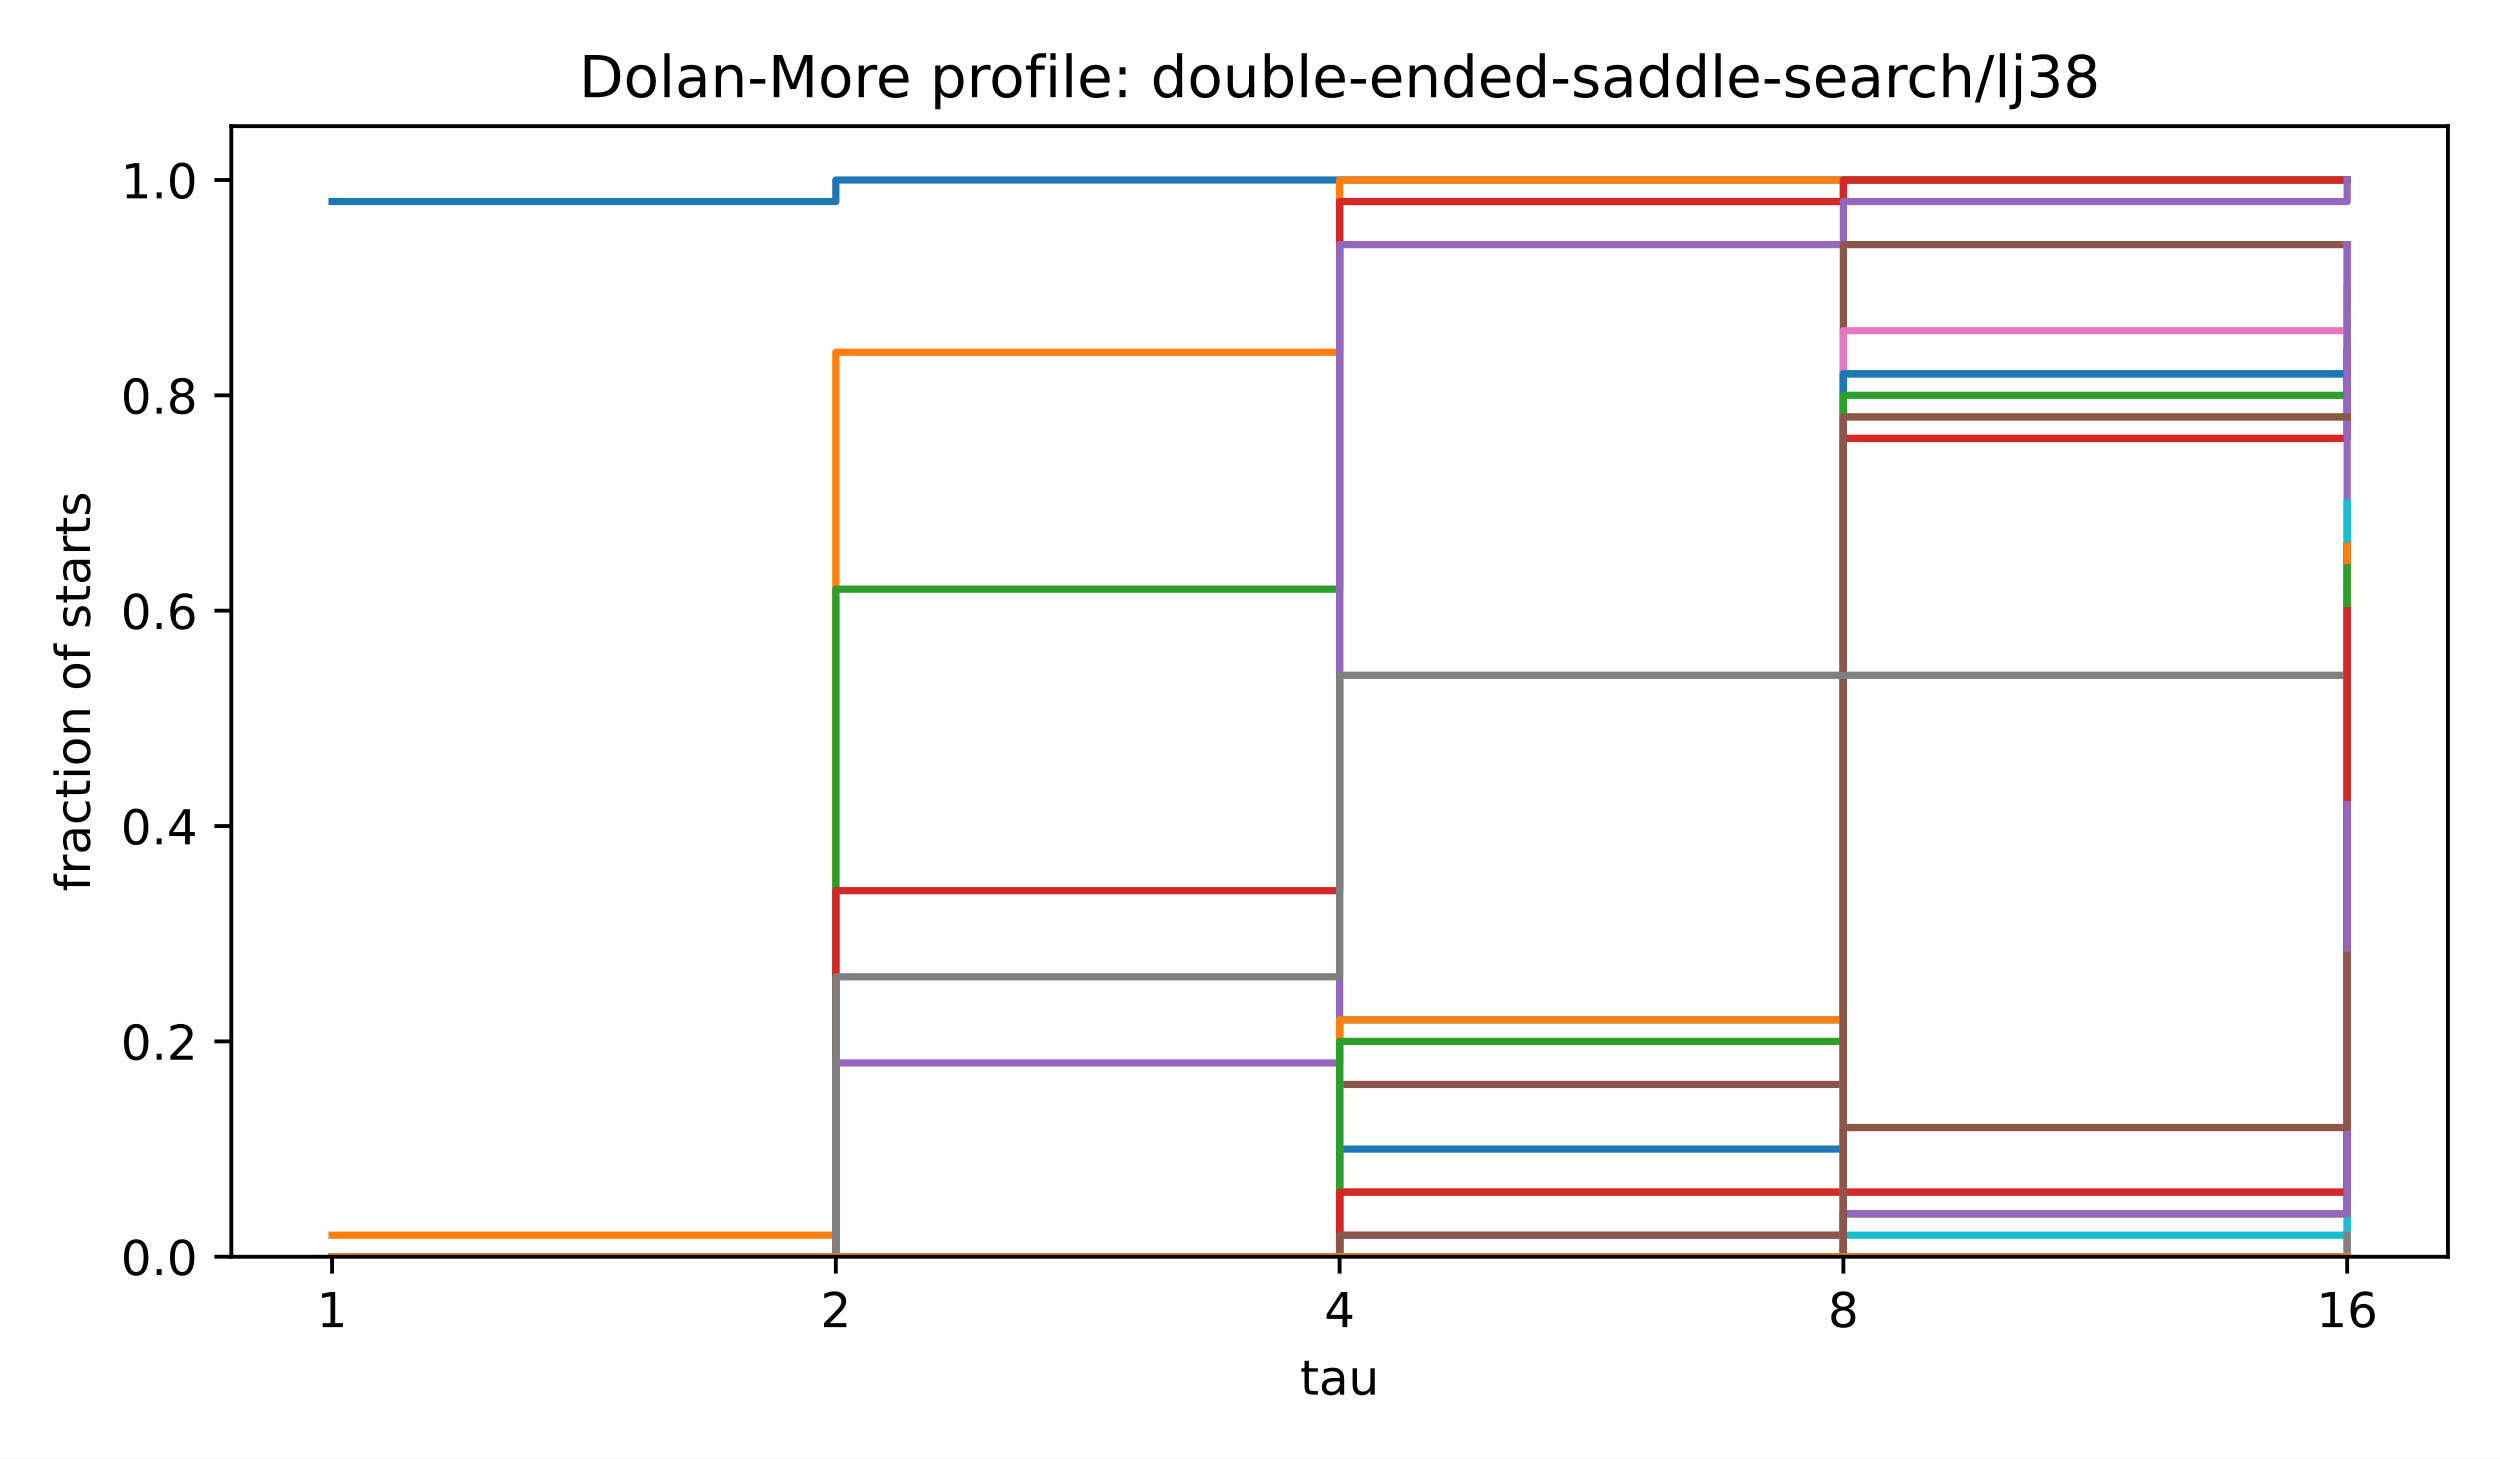
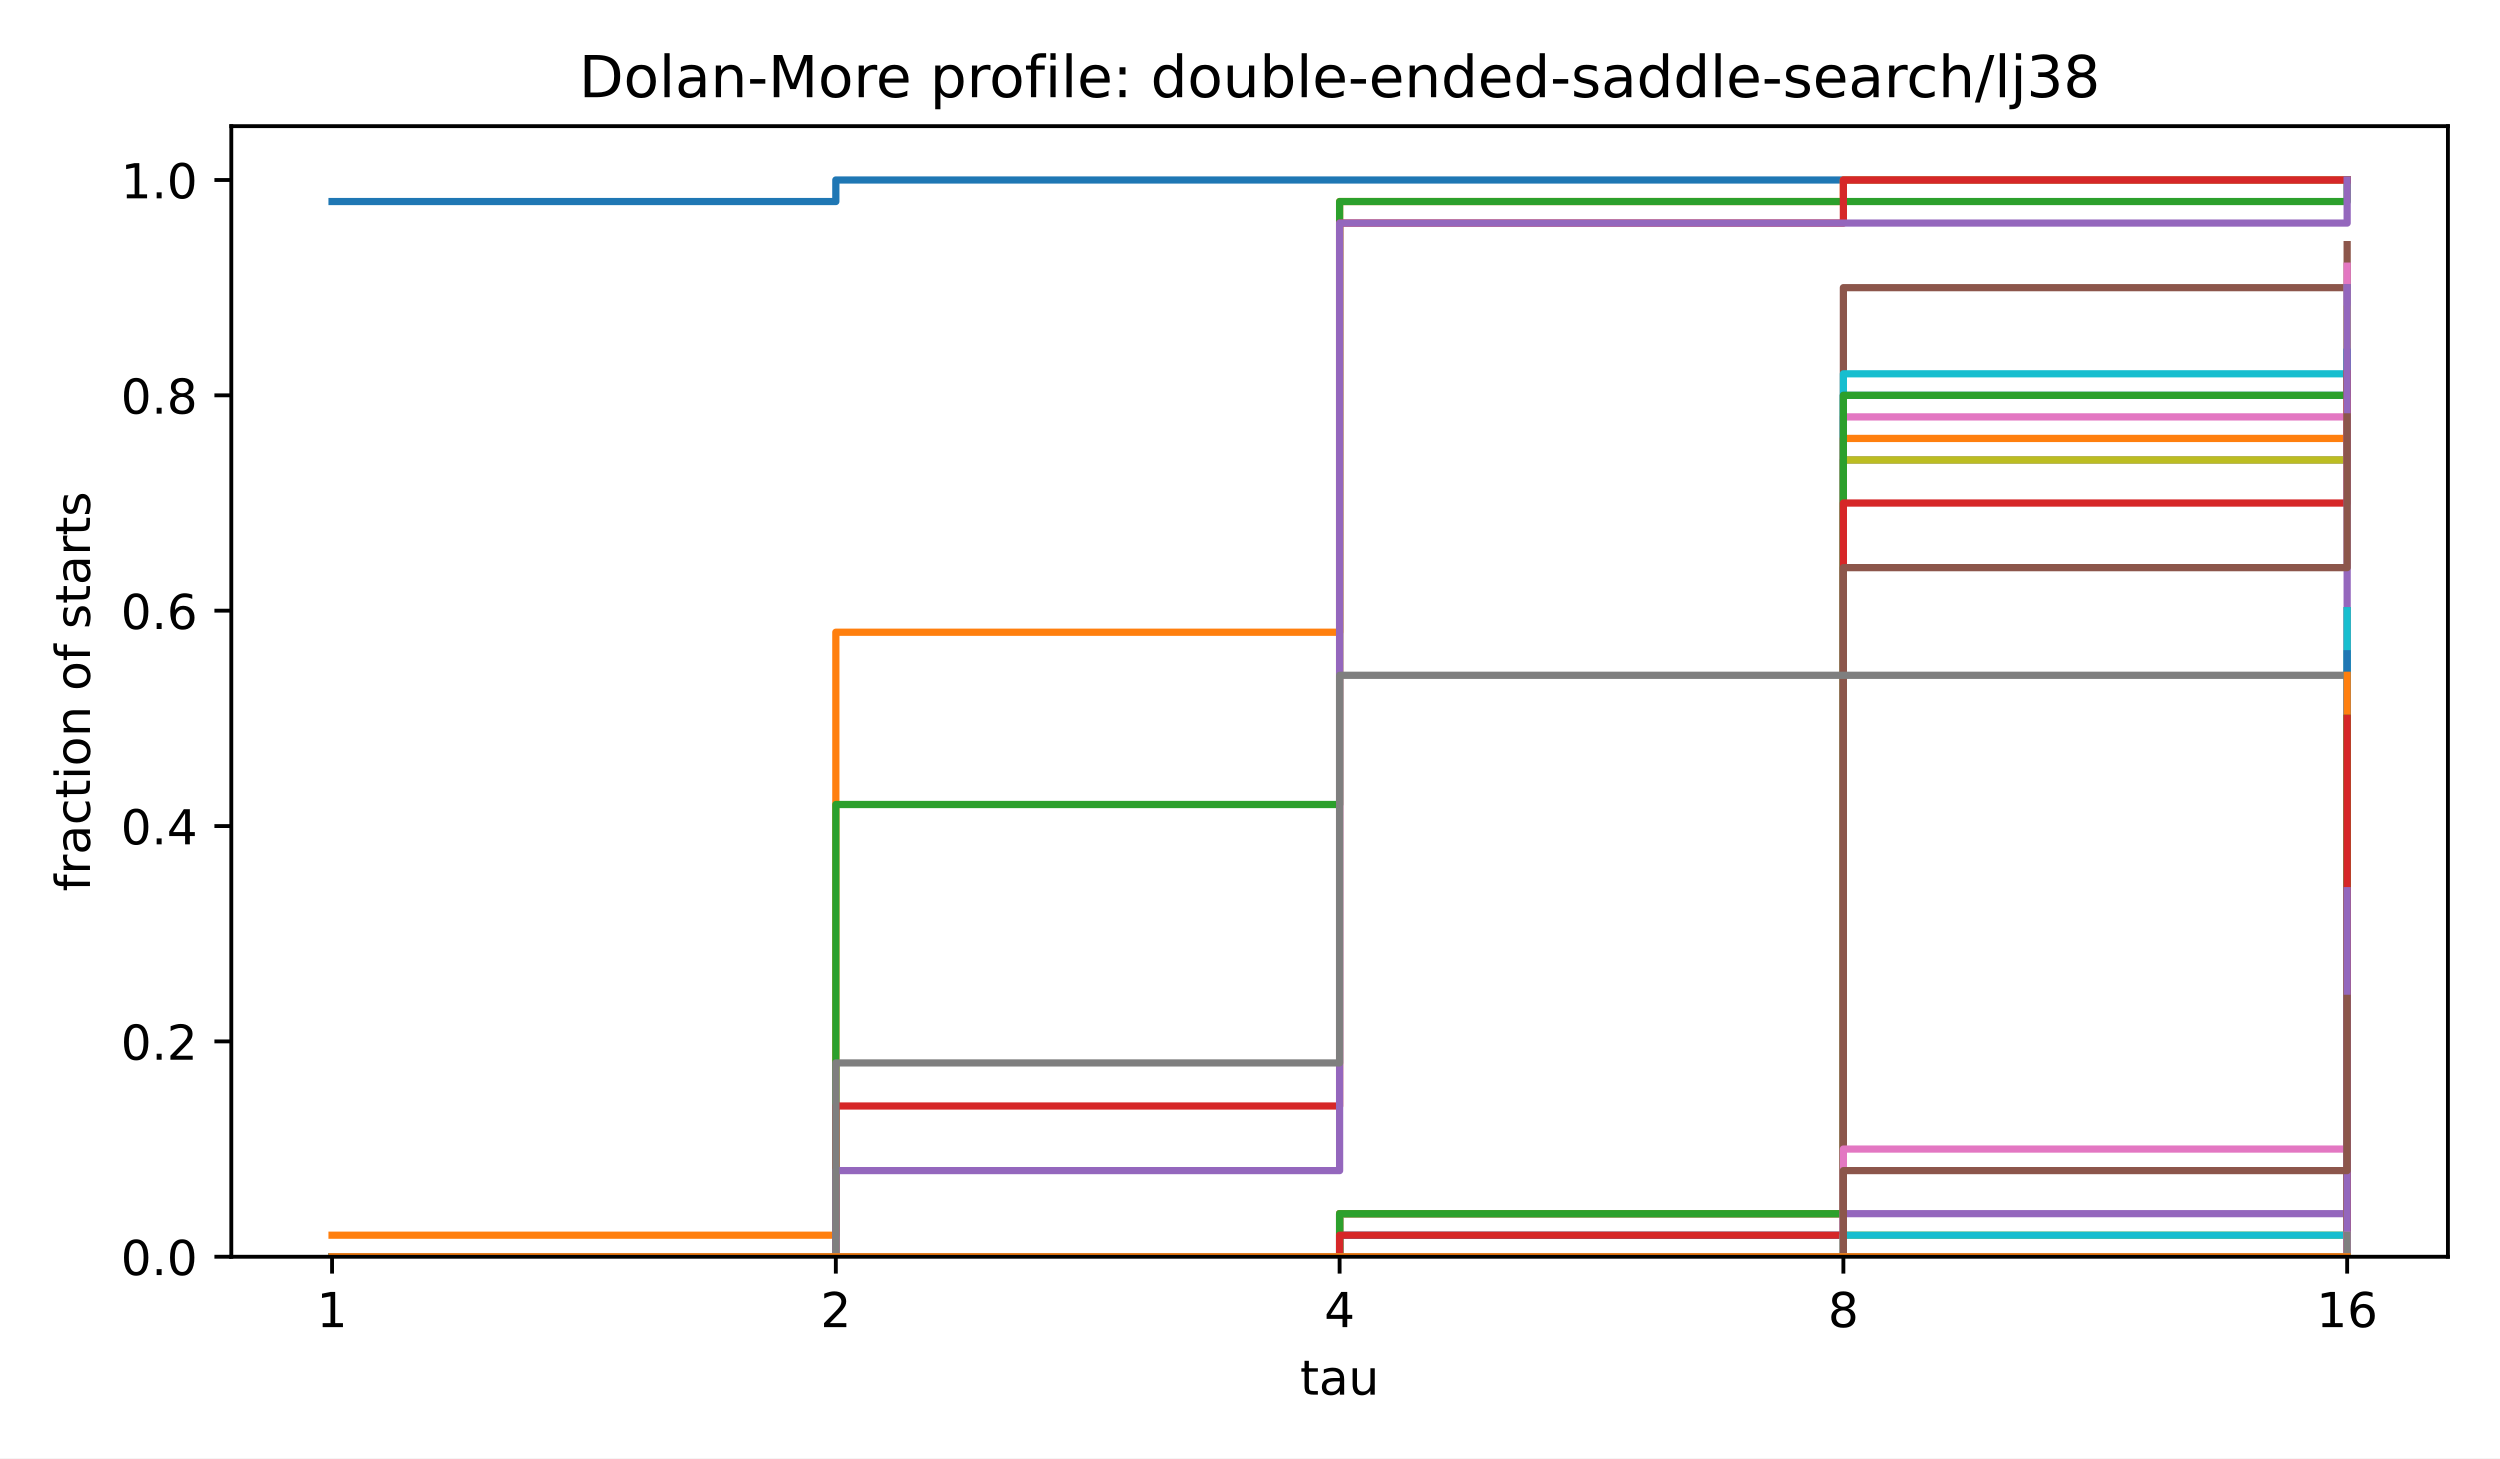
<svg xmlns="http://www.w3.org/2000/svg" xmlns:xlink="http://www.w3.org/1999/xlink" width="518.4pt" height="302.4pt" viewBox="0 0 518.4 302.4" version="1.1">
  <defs>
    <style type="text/css">*{stroke-linejoin: round; stroke-linecap: butt}</style>
  </defs>
  <g id="figure_1">
    <g id="patch_1">
      <path d="M 0 302.4  L 518.4 302.4  L 518.4 0  L 0 0  z " style="fill: #ffffff" />
    </g>
    <g id="axes_1">
      <g id="patch_2">
        <path d="M 47.962 260.6  L 507.6 260.6  L 507.6 26.16  L 47.962 26.16  z " style="fill: #ffffff" />
      </g>
      <g id="matplotlib.axis_1">
        <g id="xtick_1">
          <g id="line2d_1">
            <defs>
              <path id="m8ea4d47d77" d="M 0 0  L 0 3.5  " style="stroke: #000000; stroke-width: 0.8" />
            </defs>
            <g>
              <use xlink:href="#m8ea4d47d77" x="68.855" y="260.6" style="stroke: #000000; stroke-width: 0.8" />
            </g>
          </g>
          <g id="text_1">
            <text style="font-size: 10px; font-family: 'DejaVu Sans', 'Bitstream Vera Sans', 'Computer Modern Sans Serif', 'Lucida Grande', 'Verdana', 'Geneva', 'Lucid', 'Arial', 'Helvetica', 'Avant Garde', sans-serif; text-anchor: middle" x="68.855" y="275.198" transform="rotate(-0 68.85496 275.1977)">1</text>
          </g>
        </g>
        <g id="xtick_2">
          <g id="line2d_2">
            <g>
              <use xlink:href="#m8ea4d47d77" x="173.318" y="260.6" style="stroke: #000000; stroke-width: 0.8" />
            </g>
          </g>
          <g id="text_2">
            <text style="font-size: 10px; font-family: 'DejaVu Sans', 'Bitstream Vera Sans', 'Computer Modern Sans Serif', 'Lucida Grande', 'Verdana', 'Geneva', 'Lucid', 'Arial', 'Helvetica', 'Avant Garde', sans-serif; text-anchor: middle" x="173.318" y="275.198" transform="rotate(-0 173.3181 275.1977)">2</text>
          </g>
        </g>
        <g id="xtick_3">
          <g id="line2d_3">
            <g>
              <use xlink:href="#m8ea4d47d77" x="277.781" y="260.6" style="stroke: #000000; stroke-width: 0.8" />
            </g>
          </g>
          <g id="text_3">
            <text style="font-size: 10px; font-family: 'DejaVu Sans', 'Bitstream Vera Sans', 'Computer Modern Sans Serif', 'Lucida Grande', 'Verdana', 'Geneva', 'Lucid', 'Arial', 'Helvetica', 'Avant Garde', sans-serif; text-anchor: middle" x="277.781" y="275.198" transform="rotate(-0 277.7812 275.1977)">4</text>
          </g>
        </g>
        <g id="xtick_4">
          <g id="line2d_4">
            <g>
              <use xlink:href="#m8ea4d47d77" x="382.244" y="260.6" style="stroke: #000000; stroke-width: 0.8" />
            </g>
          </g>
          <g id="text_4">
            <text style="font-size: 10px; font-family: 'DejaVu Sans', 'Bitstream Vera Sans', 'Computer Modern Sans Serif', 'Lucida Grande', 'Verdana', 'Geneva', 'Lucid', 'Arial', 'Helvetica', 'Avant Garde', sans-serif; text-anchor: middle" x="382.244" y="275.198" transform="rotate(-0 382.2443 275.1977)">8</text>
          </g>
        </g>
        <g id="xtick_5">
          <g id="line2d_5">
            <g>
              <use xlink:href="#m8ea4d47d77" x="486.707" y="260.6" style="stroke: #000000; stroke-width: 0.8" />
            </g>
          </g>
          <g id="text_5">
            <text style="font-size: 10px; font-family: 'DejaVu Sans', 'Bitstream Vera Sans', 'Computer Modern Sans Serif', 'Lucida Grande', 'Verdana', 'Geneva', 'Lucid', 'Arial', 'Helvetica', 'Avant Garde', sans-serif; text-anchor: middle" x="486.707" y="275.198" transform="rotate(-0 486.7074 275.1977)">16</text>
          </g>
        </g>
        <g id="text_6">
          <text style="font-size: 10px; font-family: 'DejaVu Sans', 'Bitstream Vera Sans', 'Computer Modern Sans Serif', 'Lucida Grande', 'Verdana', 'Geneva', 'Lucid', 'Arial', 'Helvetica', 'Avant Garde', sans-serif; text-anchor: middle" x="277.781" y="289.198" transform="rotate(-0 277.7812 289.1977)">tau</text>
        </g>
      </g>
      <g id="matplotlib.axis_2">
        <g id="ytick_1">
          <g id="line2d_6">
            <defs>
              <path id="md659df78fa" d="M 0 0  L -3.5 0  " style="stroke: #000000; stroke-width: 0.8" />
            </defs>
            <g>
              <use xlink:href="#md659df78fa" x="47.962" y="260.6" style="stroke: #000000; stroke-width: 0.8" />
            </g>
          </g>
          <g id="text_7">
            <text style="font-size: 10px; font-family: 'DejaVu Sans', 'Bitstream Vera Sans', 'Computer Modern Sans Serif', 'Lucida Grande', 'Verdana', 'Geneva', 'Lucid', 'Arial', 'Helvetica', 'Avant Garde', sans-serif; text-anchor: end" x="40.962" y="264.399" transform="rotate(-0 40.96234 264.3988)">0.0</text>
          </g>
        </g>
        <g id="ytick_2">
          <g id="line2d_7">
            <g>
              <use xlink:href="#md659df78fa" x="47.962" y="215.945" style="stroke: #000000; stroke-width: 0.8" />
            </g>
          </g>
          <g id="text_8">
            <text style="font-size: 10px; font-family: 'DejaVu Sans', 'Bitstream Vera Sans', 'Computer Modern Sans Serif', 'Lucida Grande', 'Verdana', 'Geneva', 'Lucid', 'Arial', 'Helvetica', 'Avant Garde', sans-serif; text-anchor: end" x="40.962" y="219.744" transform="rotate(-0 40.96234 219.7436)">0.2</text>
          </g>
        </g>
        <g id="ytick_3">
          <g id="line2d_8">
            <g>
              <use xlink:href="#md659df78fa" x="47.962" y="171.29" style="stroke: #000000; stroke-width: 0.8" />
            </g>
          </g>
          <g id="text_9">
            <text style="font-size: 10px; font-family: 'DejaVu Sans', 'Bitstream Vera Sans', 'Computer Modern Sans Serif', 'Lucida Grande', 'Verdana', 'Geneva', 'Lucid', 'Arial', 'Helvetica', 'Avant Garde', sans-serif; text-anchor: end" x="40.962" y="175.088" transform="rotate(-0 40.96234 175.0884)">0.4</text>
          </g>
        </g>
        <g id="ytick_4">
          <g id="line2d_9">
            <g>
              <use xlink:href="#md659df78fa" x="47.962" y="126.634" style="stroke: #000000; stroke-width: 0.8" />
            </g>
          </g>
          <g id="text_10">
            <text style="font-size: 10px; font-family: 'DejaVu Sans', 'Bitstream Vera Sans', 'Computer Modern Sans Serif', 'Lucida Grande', 'Verdana', 'Geneva', 'Lucid', 'Arial', 'Helvetica', 'Avant Garde', sans-serif; text-anchor: end" x="40.962" y="130.433" transform="rotate(-0 40.96234 130.4331)">0.6</text>
          </g>
        </g>
        <g id="ytick_5">
          <g id="line2d_10">
            <g>
              <use xlink:href="#md659df78fa" x="47.962" y="81.979" style="stroke: #000000; stroke-width: 0.8" />
            </g>
          </g>
          <g id="text_11">
            <text style="font-size: 10px; font-family: 'DejaVu Sans', 'Bitstream Vera Sans', 'Computer Modern Sans Serif', 'Lucida Grande', 'Verdana', 'Geneva', 'Lucid', 'Arial', 'Helvetica', 'Avant Garde', sans-serif; text-anchor: end" x="40.962" y="85.778" transform="rotate(-0 40.96234 85.77788)">0.8</text>
          </g>
        </g>
        <g id="ytick_6">
          <g id="line2d_11">
            <g>
              <use xlink:href="#md659df78fa" x="47.962" y="37.324" style="stroke: #000000; stroke-width: 0.8" />
            </g>
          </g>
          <g id="text_12">
            <text style="font-size: 10px; font-family: 'DejaVu Sans', 'Bitstream Vera Sans', 'Computer Modern Sans Serif', 'Lucida Grande', 'Verdana', 'Geneva', 'Lucid', 'Arial', 'Helvetica', 'Avant Garde', sans-serif; text-anchor: end" x="40.962" y="41.123" transform="rotate(-0 40.96234 41.12264)">1.0</text>
          </g>
        </g>
        <g id="text_13">
          <text style="font-size: 10px; font-family: 'DejaVu Sans', 'Bitstream Vera Sans', 'Computer Modern Sans Serif', 'Lucida Grande', 'Verdana', 'Geneva', 'Lucid', 'Arial', 'Helvetica', 'Avant Garde', sans-serif; text-anchor: middle" x="18.657" y="143.38" transform="rotate(-90 18.65687 143.38)">fraction of starts</text>
        </g>
      </g>
      <g id="line2d_12">
        <path d="M 68.855 41.789  L 173.318 41.789  L 173.318 37.324  L 277.781 37.324  L 277.781 37.324  L 382.244 37.324  L 382.244 37.324  L 486.707 37.324  L 486.707 37.324  " clip-path="url(#p4e380cea4b)" style="fill: none; stroke: #1f77b4; stroke-width: 1.5; stroke-linecap: square" />
      </g>
      <g id="line2d_13">
-         <path d="M 68.855 256.134  L 173.318 256.134  L 173.318 73.048  L 277.781 73.048  L 277.781 37.324  L 382.244 37.324  L 382.244 37.324  L 486.707 37.324  L 486.707 37.324  " clip-path="url(#p4e380cea4b)" style="fill: none; stroke: #ff7f0e; stroke-width: 1.5; stroke-linecap: square" />
+         <path d="M 68.855 256.134  L 173.318 256.134  L 173.318 131.1  L 277.781 131.1  L 277.781 41.789  L 382.244 41.789  L 382.244 37.324  L 486.707 37.324  L 486.707 37.324  " clip-path="url(#p4e380cea4b)" style="fill: none; stroke: #ff7f0e; stroke-width: 1.5; stroke-linecap: square" />
      </g>
      <g id="line2d_14">
-         <path d="M 68.855 260.6  L 173.318 260.6  L 173.318 122.169  L 277.781 122.169  L 277.781 41.789  L 382.244 41.789  L 382.244 37.324  L 486.707 37.324  L 486.707 37.324  " clip-path="url(#p4e380cea4b)" style="fill: none; stroke: #2ca02c; stroke-width: 1.5; stroke-linecap: square" />
+         <path d="M 68.855 260.6  L 173.318 260.6  L 173.318 166.824  L 277.781 166.824  L 277.781 41.789  L 382.244 41.789  L 382.244 41.789  L 486.707 41.789  L 486.707 37.324  " clip-path="url(#p4e380cea4b)" style="fill: none; stroke: #2ca02c; stroke-width: 1.5; stroke-linecap: square" />
      </g>
      <g id="line2d_15">
-         <path d="M 68.855 260.6  L 173.318 260.6  L 173.318 184.686  L 277.781 184.686  L 277.781 41.789  L 382.244 41.789  L 382.244 37.324  L 486.707 37.324  L 486.707 37.324  " clip-path="url(#p4e380cea4b)" style="fill: none; stroke: #d62728; stroke-width: 1.5; stroke-linecap: square" />
+         <path d="M 68.855 260.6  L 173.318 260.6  L 173.318 229.341  L 277.781 229.341  L 277.781 46.255  L 382.244 46.255  L 382.244 37.324  L 486.707 37.324  L 486.707 37.324  " clip-path="url(#p4e380cea4b)" style="fill: none; stroke: #d62728; stroke-width: 1.5; stroke-linecap: square" />
      </g>
      <g id="line2d_16">
-         <path d="M 68.855 260.6  L 173.318 260.6  L 173.318 220.41  L 277.781 220.41  L 277.781 50.72  L 382.244 50.72  L 382.244 41.789  L 486.707 41.789  L 486.707 37.324  " clip-path="url(#p4e380cea4b)" style="fill: none; stroke: #9467bd; stroke-width: 1.5; stroke-linecap: square" />
+         <path d="M 68.855 260.6  L 173.318 260.6  L 173.318 242.738  L 277.781 242.738  L 277.781 46.255  L 382.244 46.255  L 382.244 46.255  L 486.707 46.255  L 486.707 37.324  " clip-path="url(#p4e380cea4b)" style="fill: none; stroke: #9467bd; stroke-width: 1.5; stroke-linecap: square" />
      </g>
      <g id="line2d_17">
-         <path d="M 68.855 260.6  L 173.318 260.6  L 173.318 260.6  L 277.781 260.6  L 277.781 224.876  L 382.244 224.876  L 382.244 50.72  L 486.707 50.72  L 486.707 50.72  " clip-path="url(#p4e380cea4b)" style="fill: none; stroke: #8c564b; stroke-width: 1.5; stroke-linecap: square" />
+         <path d="M 68.855 260.6  L 173.318 260.6  L 173.318 260.6  L 277.781 260.6  L 277.781 251.669  L 382.244 251.669  L 382.244 59.651  L 486.707 59.651  L 486.707 50.72  " clip-path="url(#p4e380cea4b)" style="fill: none; stroke: #8c564b; stroke-width: 1.5; stroke-linecap: square" />
      </g>
      <g id="line2d_18">
-         <path d="M 68.855 260.6  L 173.318 260.6  L 173.318 260.6  L 277.781 260.6  L 277.781 256.134  L 382.244 256.134  L 382.244 68.582  L 486.707 68.582  L 486.707 50.72  " clip-path="url(#p4e380cea4b)" style="fill: none; stroke: #e377c2; stroke-width: 1.5; stroke-linecap: square" />
+         <path d="M 68.855 260.6  L 173.318 260.6  L 173.318 260.6  L 277.781 260.6  L 277.781 251.669  L 382.244 251.669  L 382.244 86.445  L 486.707 86.445  L 486.707 55.186  " clip-path="url(#p4e380cea4b)" style="fill: none; stroke: #e377c2; stroke-width: 1.5; stroke-linecap: square" />
      </g>
      <g id="line2d_19">
-         <path d="M 68.855 260.6  L 173.318 260.6  L 173.318 260.6  L 277.781 260.6  L 277.781 247.203  L 382.244 247.203  L 382.244 77.514  L 486.707 77.514  L 486.707 59.651  " clip-path="url(#p4e380cea4b)" style="fill: none; stroke: #7f7f7f; stroke-width: 1.5; stroke-linecap: square" />
+         <path d="M 68.855 260.6  L 173.318 260.6  L 173.318 260.6  L 277.781 260.6  L 277.781 251.669  L 382.244 251.669  L 382.244 95.376  L 486.707 95.376  L 486.707 59.651  " clip-path="url(#p4e380cea4b)" style="fill: none; stroke: #7f7f7f; stroke-width: 1.5; stroke-linecap: square" />
      </g>
      <g id="line2d_20">
-         <path d="M 68.855 260.6  L 173.318 260.6  L 173.318 260.6  L 277.781 260.6  L 277.781 247.203  L 382.244 247.203  L 382.244 86.445  L 486.707 86.445  L 486.707 64.117  " clip-path="url(#p4e380cea4b)" style="fill: none; stroke: #bcbd22; stroke-width: 1.5; stroke-linecap: square" />
+         <path d="M 68.855 260.6  L 173.318 260.6  L 173.318 260.6  L 277.781 260.6  L 277.781 251.669  L 382.244 251.669  L 382.244 95.376  L 486.707 95.376  L 486.707 64.117  " clip-path="url(#p4e380cea4b)" style="fill: none; stroke: #bcbd22; stroke-width: 1.5; stroke-linecap: square" />
      </g>
      <g id="line2d_21">
-         <path d="M 68.855 260.6  L 173.318 260.6  L 173.318 260.6  L 277.781 260.6  L 277.781 211.479  L 382.244 211.479  L 382.244 77.514  L 486.707 77.514  L 486.707 73.048  " clip-path="url(#p4e380cea4b)" style="fill: none; stroke: #17becf; stroke-width: 1.5; stroke-linecap: square" />
+         <path d="M 68.855 260.6  L 173.318 260.6  L 173.318 260.6  L 277.781 260.6  L 277.781 251.669  L 382.244 251.669  L 382.244 77.514  L 486.707 77.514  L 486.707 73.048  " clip-path="url(#p4e380cea4b)" style="fill: none; stroke: #17becf; stroke-width: 1.5; stroke-linecap: square" />
      </g>
      <g id="line2d_22">
-         <path d="M 68.855 260.6  L 173.318 260.6  L 173.318 260.6  L 277.781 260.6  L 277.781 238.272  L 382.244 238.272  L 382.244 77.514  L 486.707 77.514  L 486.707 73.048  " clip-path="url(#p4e380cea4b)" style="fill: none; stroke: #1f77b4; stroke-width: 1.5; stroke-linecap: square" />
+         <path d="M 68.855 260.6  L 173.318 260.6  L 173.318 260.6  L 277.781 260.6  L 277.781 256.134  L 382.244 256.134  L 382.244 81.979  L 486.707 81.979  L 486.707 73.048  " clip-path="url(#p4e380cea4b)" style="fill: none; stroke: #1f77b4; stroke-width: 1.5; stroke-linecap: square" />
      </g>
      <g id="line2d_23">
-         <path d="M 68.855 260.6  L 173.318 260.6  L 173.318 260.6  L 277.781 260.6  L 277.781 211.479  L 382.244 211.479  L 382.244 90.91  L 486.707 90.91  L 486.707 73.048  " clip-path="url(#p4e380cea4b)" style="fill: none; stroke: #ff7f0e; stroke-width: 1.5; stroke-linecap: square" />
+         <path d="M 68.855 260.6  L 173.318 260.6  L 173.318 260.6  L 277.781 260.6  L 277.781 251.669  L 382.244 251.669  L 382.244 90.91  L 486.707 90.91  L 486.707 77.514  " clip-path="url(#p4e380cea4b)" style="fill: none; stroke: #ff7f0e; stroke-width: 1.5; stroke-linecap: square" />
      </g>
      <g id="line2d_24">
-         <path d="M 68.855 260.6  L 173.318 260.6  L 173.318 260.6  L 277.781 260.6  L 277.781 215.945  L 382.244 215.945  L 382.244 81.979  L 486.707 81.979  L 486.707 77.514  " clip-path="url(#p4e380cea4b)" style="fill: none; stroke: #2ca02c; stroke-width: 1.5; stroke-linecap: square" />
+         <path d="M 68.855 260.6  L 173.318 260.6  L 173.318 260.6  L 277.781 260.6  L 277.781 251.669  L 382.244 251.669  L 382.244 81.979  L 486.707 81.979  L 486.707 77.514  " clip-path="url(#p4e380cea4b)" style="fill: none; stroke: #2ca02c; stroke-width: 1.5; stroke-linecap: square" />
      </g>
      <g id="line2d_25">
-         <path d="M 68.855 260.6  L 173.318 260.6  L 173.318 260.6  L 277.781 260.6  L 277.781 247.203  L 382.244 247.203  L 382.244 90.91  L 486.707 90.91  L 486.707 73.048  " clip-path="url(#p4e380cea4b)" style="fill: none; stroke: #d62728; stroke-width: 1.5; stroke-linecap: square" />
+         <path d="M 68.855 260.6  L 173.318 260.6  L 173.318 260.6  L 277.781 260.6  L 277.781 256.134  L 382.244 256.134  L 382.244 104.307  L 486.707 104.307  L 486.707 77.514  " clip-path="url(#p4e380cea4b)" style="fill: none; stroke: #d62728; stroke-width: 1.5; stroke-linecap: square" />
      </g>
      <g id="line2d_26">
-         <path d="M 68.855 260.6  L 173.318 260.6  L 173.318 260.6  L 277.781 260.6  L 277.781 260.6  L 382.244 260.6  L 382.244 247.203  L 486.707 247.203  L 486.707 50.72  " clip-path="url(#p4e380cea4b)" style="fill: none; stroke: #9467bd; stroke-width: 1.5; stroke-linecap: square" />
+         <path d="M 68.855 260.6  L 173.318 260.6  L 173.318 260.6  L 277.781 260.6  L 277.781 260.6  L 382.244 260.6  L 382.244 251.669  L 486.707 251.669  L 486.707 59.651  " clip-path="url(#p4e380cea4b)" style="fill: none; stroke: #9467bd; stroke-width: 1.5; stroke-linecap: square" />
      </g>
      <g id="line2d_27">
-         <path d="M 68.855 260.6  L 173.318 260.6  L 173.318 260.6  L 277.781 260.6  L 277.781 256.134  L 382.244 256.134  L 382.244 86.445  L 486.707 86.445  L 486.707 86.445  " clip-path="url(#p4e380cea4b)" style="fill: none; stroke: #8c564b; stroke-width: 1.5; stroke-linecap: square" />
+         <path d="M 68.855 260.6  L 173.318 260.6  L 173.318 260.6  L 277.781 260.6  L 277.781 260.6  L 382.244 260.6  L 382.244 117.703  L 486.707 117.703  L 486.707 86.445  " clip-path="url(#p4e380cea4b)" style="fill: none; stroke: #8c564b; stroke-width: 1.5; stroke-linecap: square" />
      </g>
      <g id="line2d_28">
-         <path d="M 68.855 260.6  L 173.318 260.6  L 173.318 260.6  L 277.781 260.6  L 277.781 260.6  L 382.244 260.6  L 382.244 233.807  L 486.707 233.807  L 486.707 117.703  " clip-path="url(#p4e380cea4b)" style="fill: none; stroke: #e377c2; stroke-width: 1.5; stroke-linecap: square" />
+         <path d="M 68.855 260.6  L 173.318 260.6  L 173.318 260.6  L 277.781 260.6  L 277.781 260.6  L 382.244 260.6  L 382.244 238.272  L 486.707 238.272  L 486.707 144.496  " clip-path="url(#p4e380cea4b)" style="fill: none; stroke: #e377c2; stroke-width: 1.5; stroke-linecap: square" />
      </g>
      <g id="line2d_29">
-         <path d="M 68.855 260.6  L 173.318 260.6  L 173.318 202.548  L 277.781 202.548  L 277.781 140.031  L 382.244 140.031  L 382.244 140.031  L 486.707 140.031  L 486.707 122.169  " clip-path="url(#p4e380cea4b)" style="fill: none; stroke: #7f7f7f; stroke-width: 1.5; stroke-linecap: square" />
+         <path d="M 68.855 260.6  L 173.318 260.6  L 173.318 220.41  L 277.781 220.41  L 277.781 140.031  L 382.244 140.031  L 382.244 140.031  L 486.707 140.031  L 486.707 126.634  " clip-path="url(#p4e380cea4b)" style="fill: none; stroke: #7f7f7f; stroke-width: 1.5; stroke-linecap: square" />
      </g>
      <g id="line2d_30">
-         <path d="M 68.855 260.6  L 173.318 260.6  L 173.318 260.6  L 277.781 260.6  L 277.781 260.6  L 382.244 260.6  L 382.244 260.6  L 486.707 260.6  L 486.707 184.686  " clip-path="url(#p4e380cea4b)" style="fill: none; stroke: #bcbd22; stroke-width: 1.5; stroke-linecap: square" />
+         <path d="M 68.855 260.6  L 173.318 260.6  L 173.318 260.6  L 277.781 260.6  L 277.781 260.6  L 382.244 260.6  L 382.244 256.134  L 486.707 256.134  L 486.707 193.617  " clip-path="url(#p4e380cea4b)" style="fill: none; stroke: #bcbd22; stroke-width: 1.5; stroke-linecap: square" />
      </g>
      <g id="line2d_31">
-         <path d="M 68.855 260.6  L 173.318 260.6  L 173.318 260.6  L 277.781 260.6  L 277.781 260.6  L 382.244 260.6  L 382.244 256.134  L 486.707 256.134  L 486.707 104.307  " clip-path="url(#p4e380cea4b)" style="fill: none; stroke: #17becf; stroke-width: 1.5; stroke-linecap: square" />
+         <path d="M 68.855 260.6  L 173.318 260.6  L 173.318 260.6  L 277.781 260.6  L 277.781 260.6  L 382.244 260.6  L 382.244 256.134  L 486.707 256.134  L 486.707 126.634  " clip-path="url(#p4e380cea4b)" style="fill: none; stroke: #17becf; stroke-width: 1.5; stroke-linecap: square" />
      </g>
      <g id="line2d_32">
-         <path d="M 68.855 260.6  L 173.318 260.6  L 173.318 260.6  L 277.781 260.6  L 277.781 260.6  L 382.244 260.6  L 382.244 251.669  L 486.707 251.669  L 486.707 113.238  " clip-path="url(#p4e380cea4b)" style="fill: none; stroke: #1f77b4; stroke-width: 1.5; stroke-linecap: square" />
+         <path d="M 68.855 260.6  L 173.318 260.6  L 173.318 260.6  L 277.781 260.6  L 277.781 260.6  L 382.244 260.6  L 382.244 260.6  L 486.707 260.6  L 486.707 135.565  " clip-path="url(#p4e380cea4b)" style="fill: none; stroke: #1f77b4; stroke-width: 1.5; stroke-linecap: square" />
      </g>
      <g id="line2d_33">
-         <path d="M 68.855 260.6  L 173.318 260.6  L 173.318 260.6  L 277.781 260.6  L 277.781 260.6  L 382.244 260.6  L 382.244 251.669  L 486.707 251.669  L 486.707 113.238  " clip-path="url(#p4e380cea4b)" style="fill: none; stroke: #ff7f0e; stroke-width: 1.5; stroke-linecap: square" />
+         <path d="M 68.855 260.6  L 173.318 260.6  L 173.318 260.6  L 277.781 260.6  L 277.781 260.6  L 382.244 260.6  L 382.244 260.6  L 486.707 260.6  L 486.707 140.031  " clip-path="url(#p4e380cea4b)" style="fill: none; stroke: #ff7f0e; stroke-width: 1.5; stroke-linecap: square" />
      </g>
      <g id="line2d_34">
-         <path d="M 68.855 260.6  L 173.318 260.6  L 173.318 260.6  L 277.781 260.6  L 277.781 260.6  L 382.244 260.6  L 382.244 251.669  L 486.707 251.669  L 486.707 117.703  " clip-path="url(#p4e380cea4b)" style="fill: none; stroke: #2ca02c; stroke-width: 1.5; stroke-linecap: square" />
+         <path d="M 68.855 260.6  L 173.318 260.6  L 173.318 260.6  L 277.781 260.6  L 277.781 260.6  L 382.244 260.6  L 382.244 260.6  L 486.707 260.6  L 486.707 148.962  " clip-path="url(#p4e380cea4b)" style="fill: none; stroke: #2ca02c; stroke-width: 1.5; stroke-linecap: square" />
      </g>
      <g id="line2d_35">
-         <path d="M 68.855 260.6  L 173.318 260.6  L 173.318 260.6  L 277.781 260.6  L 277.781 260.6  L 382.244 260.6  L 382.244 247.203  L 486.707 247.203  L 486.707 126.634  " clip-path="url(#p4e380cea4b)" style="fill: none; stroke: #d62728; stroke-width: 1.5; stroke-linecap: square" />
+         <path d="M 68.855 260.6  L 173.318 260.6  L 173.318 260.6  L 277.781 260.6  L 277.781 260.6  L 382.244 260.6  L 382.244 260.6  L 486.707 260.6  L 486.707 148.962  " clip-path="url(#p4e380cea4b)" style="fill: none; stroke: #d62728; stroke-width: 1.5; stroke-linecap: square" />
      </g>
      <g id="line2d_36">
-         <path d="M 68.855 260.6  L 173.318 260.6  L 173.318 260.6  L 277.781 260.6  L 277.781 260.6  L 382.244 260.6  L 382.244 251.669  L 486.707 251.669  L 486.707 166.824  " clip-path="url(#p4e380cea4b)" style="fill: none; stroke: #9467bd; stroke-width: 1.5; stroke-linecap: square" />
+         <path d="M 68.855 260.6  L 173.318 260.6  L 173.318 260.6  L 277.781 260.6  L 277.781 260.6  L 382.244 260.6  L 382.244 260.6  L 486.707 260.6  L 486.707 184.686  " clip-path="url(#p4e380cea4b)" style="fill: none; stroke: #9467bd; stroke-width: 1.5; stroke-linecap: square" />
      </g>
      <g id="line2d_37">
-         <path d="M 68.855 260.6  L 173.318 260.6  L 173.318 260.6  L 277.781 260.6  L 277.781 260.6  L 382.244 260.6  L 382.244 233.807  L 486.707 233.807  L 486.707 198.083  " clip-path="url(#p4e380cea4b)" style="fill: none; stroke: #8c564b; stroke-width: 1.5; stroke-linecap: square" />
+         <path d="M 68.855 260.6  L 173.318 260.6  L 173.318 260.6  L 277.781 260.6  L 277.781 260.6  L 382.244 260.6  L 382.244 242.738  L 486.707 242.738  L 486.707 207.014  " clip-path="url(#p4e380cea4b)" style="fill: none; stroke: #8c564b; stroke-width: 1.5; stroke-linecap: square" />
      </g>
      <g id="line2d_38">
        <path d="M 68.855 260.6  L 173.318 260.6  L 173.318 260.6  L 277.781 260.6  L 277.781 260.6  L 382.244 260.6  L 382.244 260.6  L 486.707 260.6  L 486.707 256.134  " clip-path="url(#p4e380cea4b)" style="fill: none; stroke: #e377c2; stroke-width: 1.5; stroke-linecap: square" />
      </g>
      <g id="line2d_39">
        <path d="M 68.855 260.6  L 173.318 260.6  L 173.318 260.6  L 277.781 260.6  L 277.781 260.6  L 382.244 260.6  L 382.244 260.6  L 486.707 260.6  L 486.707 256.134  " clip-path="url(#p4e380cea4b)" style="fill: none; stroke: #7f7f7f; stroke-width: 1.5; stroke-linecap: square" />
      </g>
      <g id="line2d_40">
        <path d="M 68.855 260.6  L 173.318 260.6  L 173.318 260.6  L 277.781 260.6  L 277.781 260.6  L 382.244 260.6  L 382.244 260.6  L 486.707 260.6  L 486.707 260.6  " clip-path="url(#p4e380cea4b)" style="fill: none; stroke: #bcbd22; stroke-width: 1.5; stroke-linecap: square" />
      </g>
      <g id="line2d_41">
        <path d="M 68.855 260.6  L 173.318 260.6  L 173.318 260.6  L 277.781 260.6  L 277.781 260.6  L 382.244 260.6  L 382.244 260.6  L 486.707 260.6  L 486.707 260.6  " clip-path="url(#p4e380cea4b)" style="fill: none; stroke: #17becf; stroke-width: 1.5; stroke-linecap: square" />
      </g>
      <g id="line2d_42">
        <path d="M 68.855 260.6  L 173.318 260.6  L 173.318 260.6  L 277.781 260.6  L 277.781 260.6  L 382.244 260.6  L 382.244 260.6  L 486.707 260.6  L 486.707 260.6  " clip-path="url(#p4e380cea4b)" style="fill: none; stroke: #1f77b4; stroke-width: 1.5; stroke-linecap: square" />
      </g>
      <g id="line2d_43">
        <path d="M 68.855 260.6  L 173.318 260.6  L 173.318 260.6  L 277.781 260.6  L 277.781 260.6  L 382.244 260.6  L 382.244 260.6  L 486.707 260.6  L 486.707 260.6  " clip-path="url(#p4e380cea4b)" style="fill: none; stroke: #ff7f0e; stroke-width: 1.5; stroke-linecap: square" />
      </g>
      <g id="patch_3">
        <path d="M 47.962 260.6  L 47.962 26.16  " style="fill: none; stroke: #000000; stroke-width: 0.8; stroke-linejoin: miter; stroke-linecap: square" />
      </g>
      <g id="patch_4">
        <path d="M 507.6 260.6  L 507.6 26.16  " style="fill: none; stroke: #000000; stroke-width: 0.8; stroke-linejoin: miter; stroke-linecap: square" />
      </g>
      <g id="patch_5">
        <path d="M 47.962 260.6  L 507.6 260.6  " style="fill: none; stroke: #000000; stroke-width: 0.8; stroke-linejoin: miter; stroke-linecap: square" />
      </g>
      <g id="patch_6">
        <path d="M 47.962 26.16  L 507.6 26.16  " style="fill: none; stroke: #000000; stroke-width: 0.8; stroke-linejoin: miter; stroke-linecap: square" />
      </g>
      <g id="text_14">
        <text style="font-size: 12px; font-family: 'DejaVu Sans', 'Bitstream Vera Sans', 'Computer Modern Sans Serif', 'Lucida Grande', 'Verdana', 'Geneva', 'Lucid', 'Arial', 'Helvetica', 'Avant Garde', sans-serif; text-anchor: middle" x="277.781" y="20.16" transform="rotate(-0 277.7812 20.16)">Dolan-More profile: double-ended-saddle-search/lj38</text>
      </g>
    </g>
  </g>
  <defs>
    <clipPath id="p4e380cea4b">
      <rect x="47.962" y="26.16" width="459.638" height="234.44" />
    </clipPath>
  </defs>
</svg>
